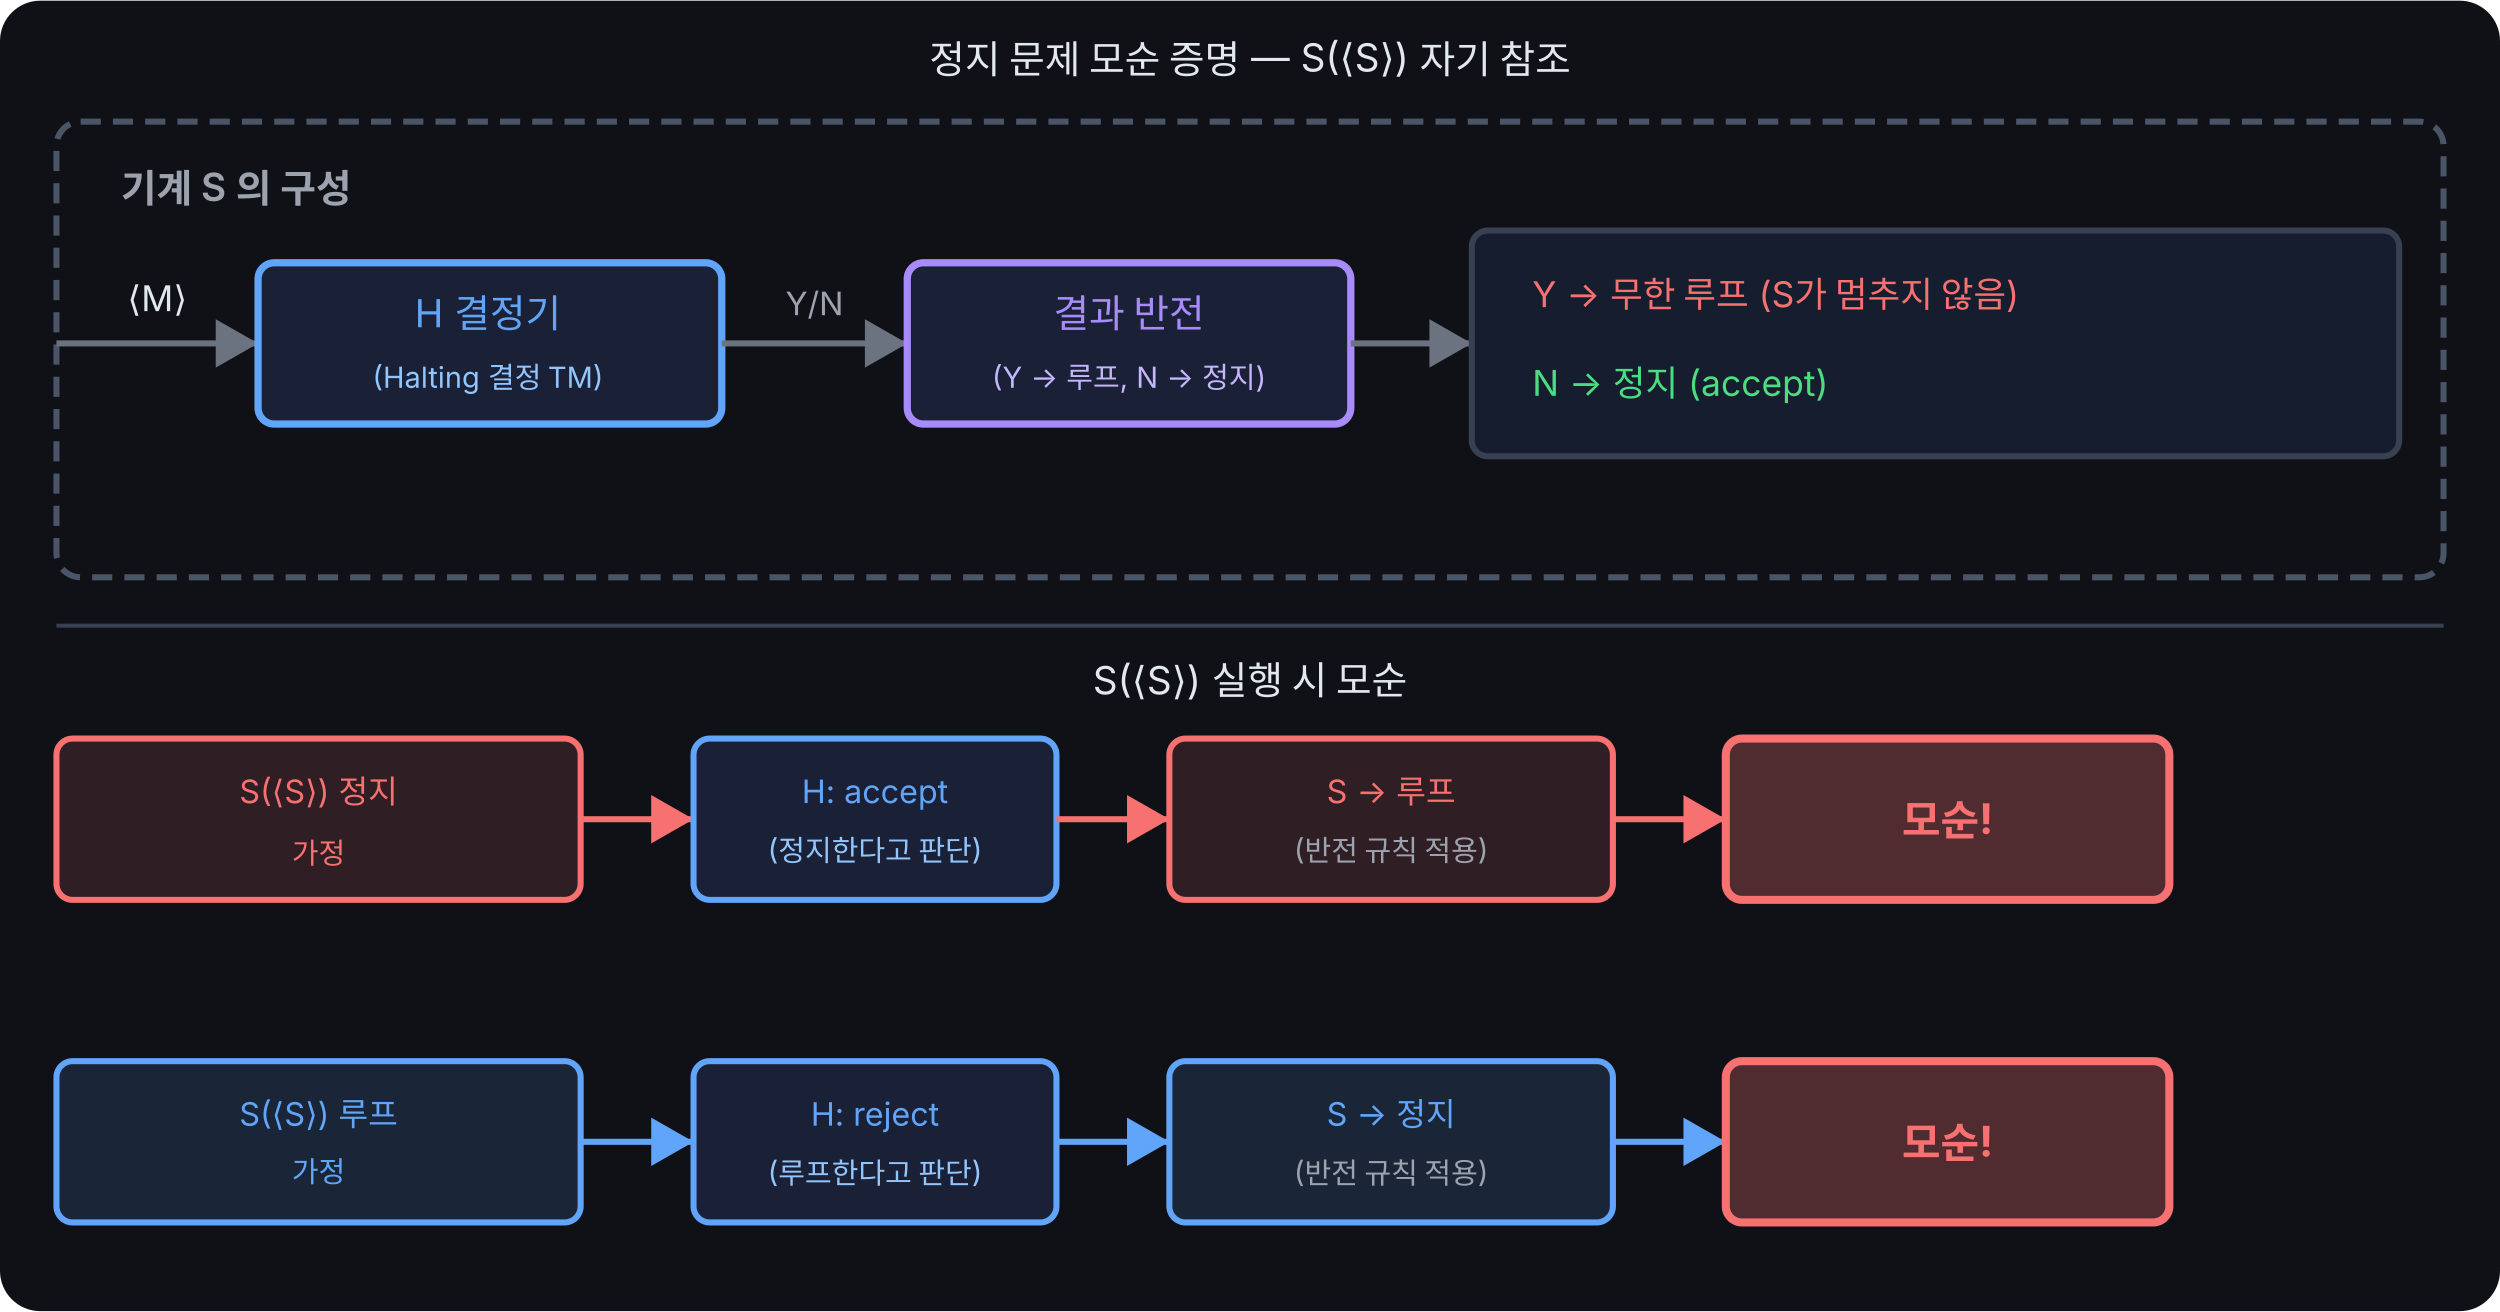
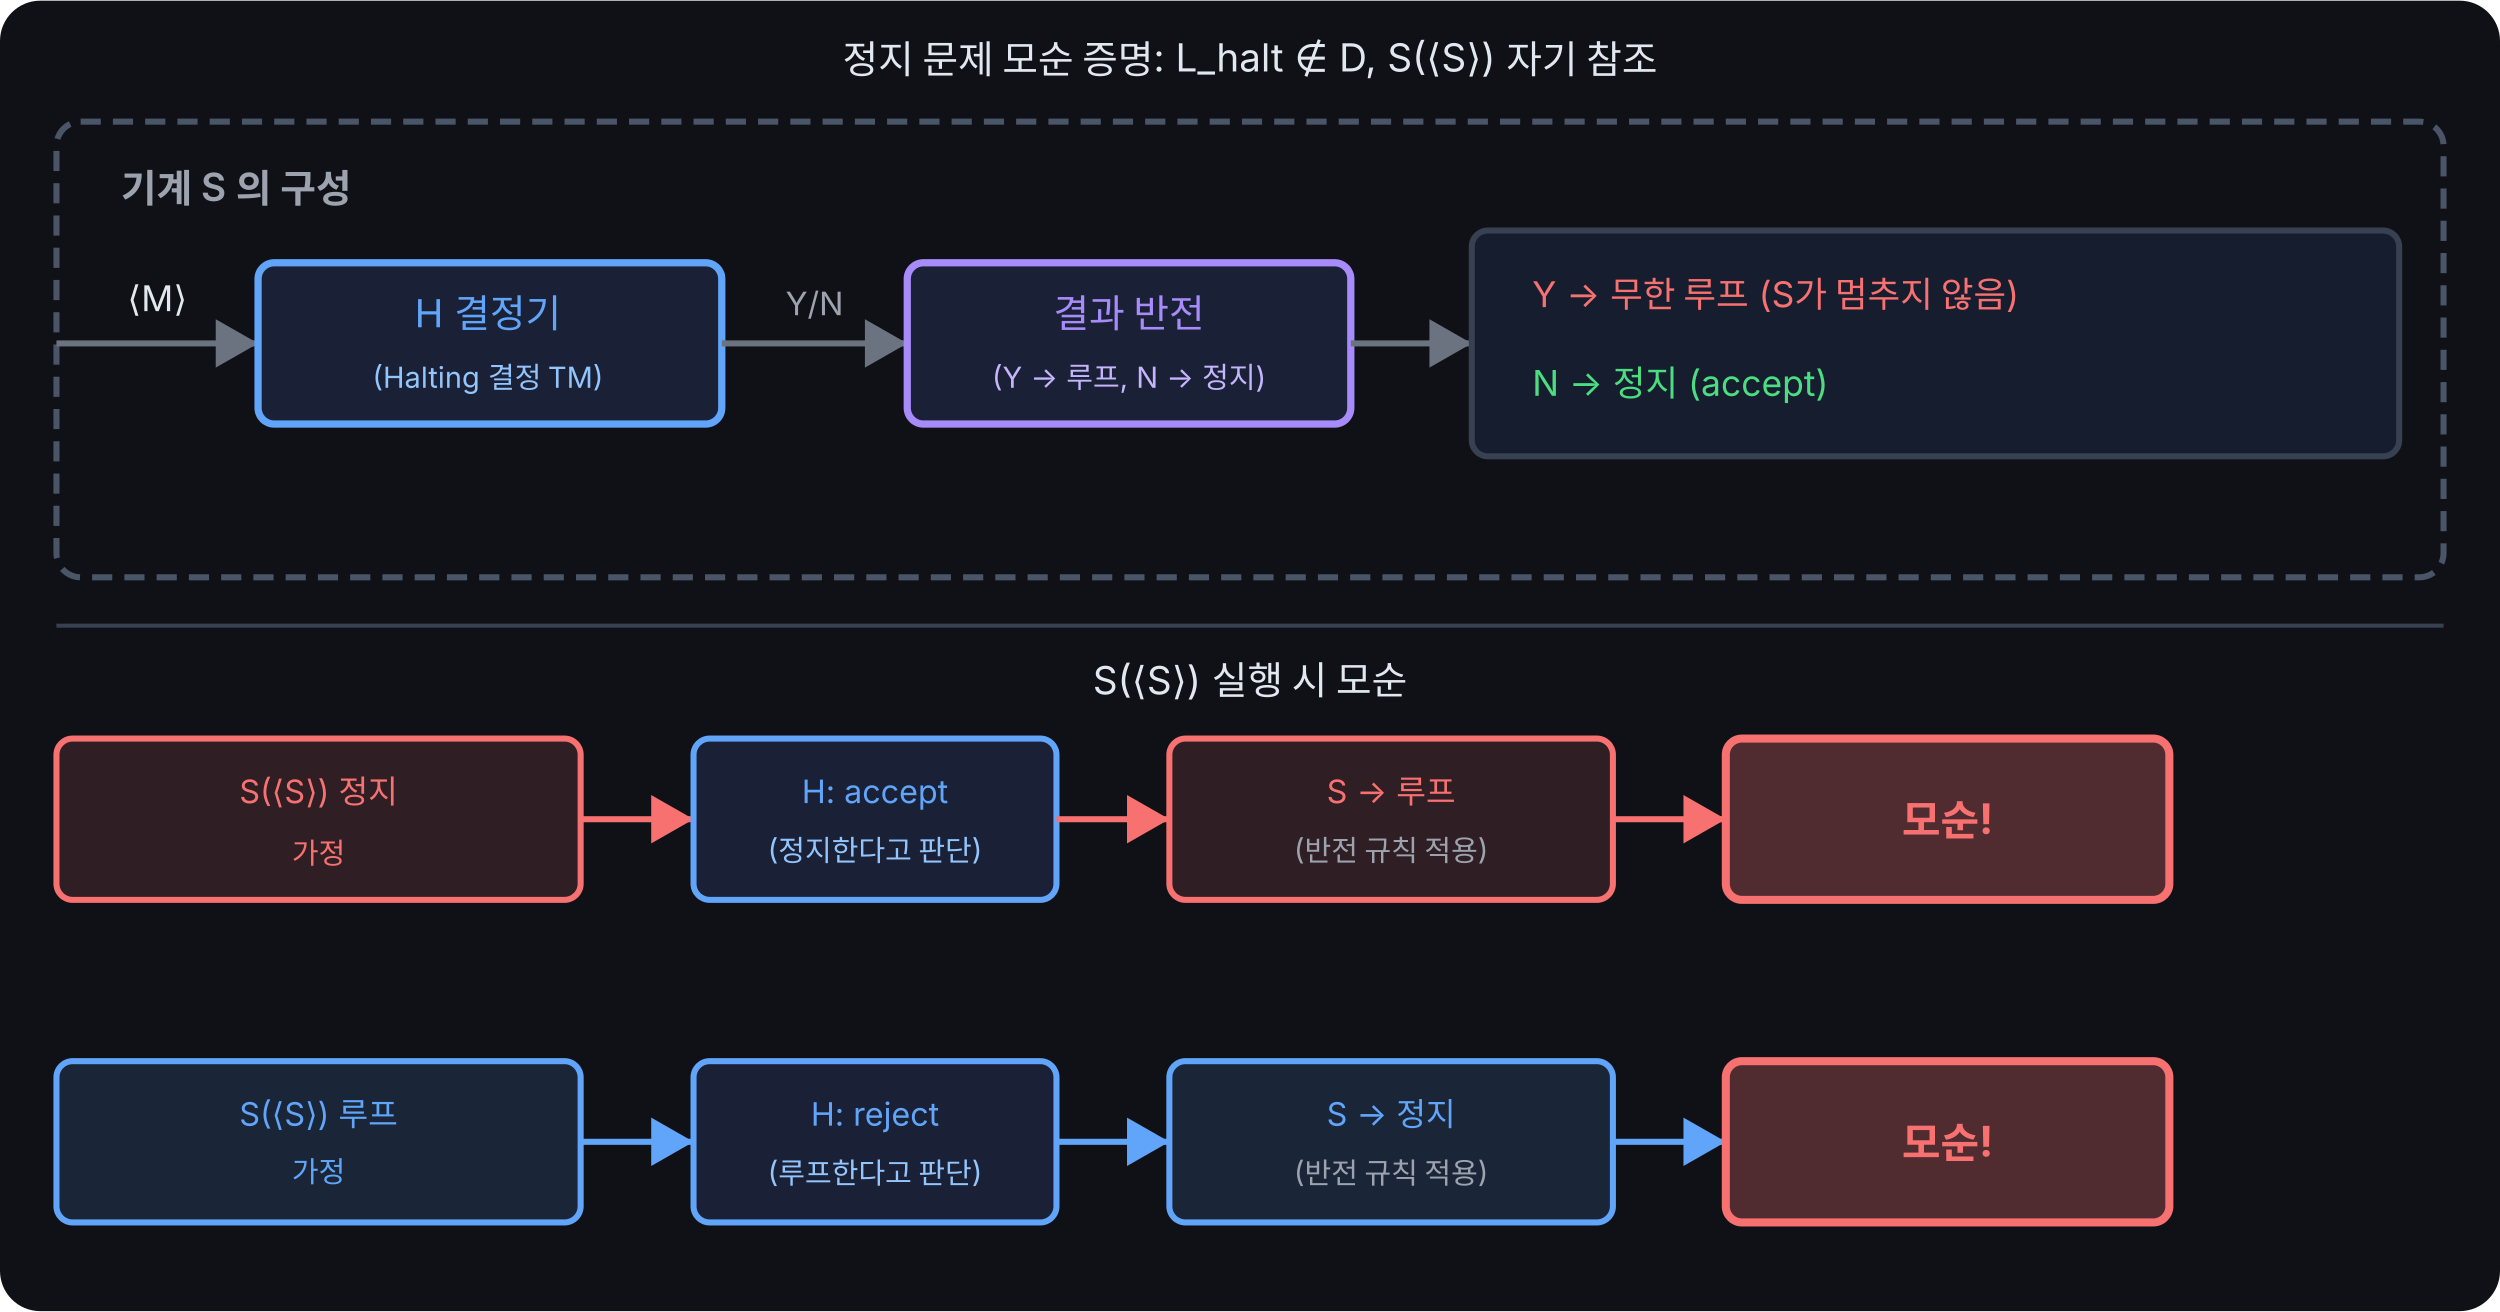
<svg xmlns="http://www.w3.org/2000/svg" viewBox="0 0 620 325" width="930" height="488">
  <rect width="620" height="325" fill="#0f1117" rx="10" />
-   <text x="310" y="18" text-anchor="middle" font-family="system-ui,-apple-system,sans-serif" font-size="9.6" fill="#e2e8f0">정지 문제 모순 증명 — S(⟨S⟩) 자기 참조</text>
+   <text x="310" y="18" text-anchor="middle" font-family="system-ui,-apple-system,sans-serif" font-size="9.6" fill="#e2e8f0">정지 문제 모순 증명: L_halt ∉ D, S(⟨S⟩) 자기 참조</text>
  <defs>
    <marker id="arr" markerWidth="8" markerHeight="8" refX="7" refY="4" orient="auto">
      <polygon points="0,0 7,4 0,8" fill="#6b7280" />
    </marker>
    <marker id="arr-r" markerWidth="8" markerHeight="8" refX="7" refY="4" orient="auto">
      <polygon points="0,0 7,4 0,8" fill="#f87171" />
    </marker>
    <marker id="arr-b" markerWidth="8" markerHeight="8" refX="7" refY="4" orient="auto">
      <polygon points="0,0 7,4 0,8" fill="#60a5fa" />
    </marker>
  </defs>
  <rect x="14" y="30" width="592" height="113" rx="6" fill="none" stroke="#4a5568" stroke-width="1.5" stroke-dasharray="5,3" />
  <text x="30" y="50" font-family="system-ui,-apple-system,sans-serif" font-size="9.6" fill="#9ca3af" font-weight="600">기계 S 의 구성</text>
  <line x1="14" y1="85" x2="64" y2="85" stroke="#6b7280" stroke-width="1.5" marker-end="url(#arr)" />
  <text x="39" y="77" text-anchor="middle" font-family="system-ui,-apple-system,sans-serif" font-size="8.8" fill="#e2e8f0">⟨M⟩</text>
  <rect x="64" y="65" width="115" height="40" rx="4" fill="#1a2035" stroke="#60a5fa" stroke-width="1.8" />
  <text x="121" y="81" text-anchor="middle" font-family="system-ui,-apple-system,sans-serif" font-size="9.6" fill="#60a5fa">H 결정기</text>
  <text x="121" y="96" text-anchor="middle" font-family="system-ui,-apple-system,sans-serif" font-size="7.2" fill="#93c5fd">(Halting 결정 TM)</text>
  <line x1="179" y1="85" x2="225" y2="85" stroke="#6b7280" stroke-width="1.5" marker-end="url(#arr)" />
  <text x="202" y="78" text-anchor="middle" font-family="system-ui,-apple-system,sans-serif" font-size="8" fill="#9ca3af">Y/N</text>
  <rect x="225" y="65" width="110" height="40" rx="4" fill="#1a2035" stroke="#a78bfa" stroke-width="1.8" />
  <text x="280" y="81" text-anchor="middle" font-family="system-ui,-apple-system,sans-serif" font-size="9.6" fill="#a78bfa">결과 반전</text>
  <text x="280" y="96" text-anchor="middle" font-family="system-ui,-apple-system,sans-serif" font-size="7.2" fill="#c4b5fd">(Y → 루프,  N → 정지)</text>
  <line x1="335" y1="85" x2="365" y2="85" stroke="#6b7280" stroke-width="1.5" marker-end="url(#arr)" />
  <rect x="365" y="57" width="230" height="56" rx="4" fill="#161d2e" stroke="#374151" stroke-width="1.5" />
  <text x="380" y="76" font-family="system-ui,-apple-system,sans-serif" font-size="8.8" fill="#f87171">Y → 무한 루프 (S가 멈추지 않음)</text>
  <text x="380" y="98" font-family="system-ui,-apple-system,sans-serif" font-size="8.8" fill="#4ade80">N → 정지 (accept)</text>
  <line x1="14" y1="155" x2="606" y2="155" stroke="#374151" stroke-width="1" />
  <text x="310" y="172" text-anchor="middle" font-family="system-ui,-apple-system,sans-serif" font-size="9.6" fill="#e2e8f0">S(⟨S⟩) 실행 시 모순</text>
  <rect x="14" y="183" width="130" height="40" rx="4" fill="rgba(248,113,113,0.14)" stroke="#f87171" stroke-width="1.5" />
  <text x="79" y="199" text-anchor="middle" font-family="system-ui,-apple-system,sans-serif" font-size="8" fill="#f87171">S(⟨S⟩) 정지</text>
  <text x="79" y="214" text-anchor="middle" font-family="system-ui,-apple-system,sans-serif" font-size="7.2" fill="#f87171">가정</text>
  <line x1="144" y1="203" x2="172" y2="203" stroke="#f87171" stroke-width="1.5" marker-end="url(#arr-r)" />
  <rect x="172" y="183" width="90" height="40" rx="4" fill="#1a2035" stroke="#60a5fa" stroke-width="1.5" />
  <text x="217" y="199" text-anchor="middle" font-family="system-ui,-apple-system,sans-serif" font-size="8" fill="#60a5fa">H: accept</text>
  <text x="217" y="213" text-anchor="middle" font-family="system-ui,-apple-system,sans-serif" font-size="7.2" fill="#93c5fd">(정지한다고 판단)</text>
  <line x1="262" y1="203" x2="290" y2="203" stroke="#f87171" stroke-width="1.5" marker-end="url(#arr-r)" />
  <rect x="290" y="183" width="110" height="40" rx="4" fill="rgba(248,113,113,0.14)" stroke="#f87171" stroke-width="1.5" />
  <text x="345" y="199" text-anchor="middle" font-family="system-ui,-apple-system,sans-serif" font-size="8" fill="#f87171">S → 루프</text>
  <text x="345" y="213" text-anchor="middle" font-family="system-ui,-apple-system,sans-serif" font-size="7.2" fill="#9ca3af">(반전 규칙 적용)</text>
  <line x1="400" y1="203" x2="428" y2="203" stroke="#f87171" stroke-width="1.5" marker-end="url(#arr-r)" />
  <rect x="428" y="183" width="110" height="40" rx="4" fill="rgba(248,113,113,0.28)" stroke="#f87171" stroke-width="2" />
  <text x="483" y="207" text-anchor="middle" font-family="system-ui,-apple-system,sans-serif" font-size="10.4" font-weight="700" fill="#f87171">모순!</text>
  <rect x="14" y="263" width="130" height="40" rx="4" fill="rgba(96,165,250,0.14)" stroke="#60a5fa" stroke-width="1.5" />
  <text x="79" y="279" text-anchor="middle" font-family="system-ui,-apple-system,sans-serif" font-size="8" fill="#60a5fa">S(⟨S⟩) 루프</text>
  <text x="79" y="293" text-anchor="middle" font-family="system-ui,-apple-system,sans-serif" font-size="7.2" fill="#60a5fa">가정</text>
  <line x1="144" y1="283" x2="172" y2="283" stroke="#60a5fa" stroke-width="1.5" marker-end="url(#arr-b)" />
  <rect x="172" y="263" width="90" height="40" rx="4" fill="#1a2035" stroke="#60a5fa" stroke-width="1.5" />
  <text x="217" y="279" text-anchor="middle" font-family="system-ui,-apple-system,sans-serif" font-size="8" fill="#60a5fa">H: reject</text>
  <text x="217" y="293" text-anchor="middle" font-family="system-ui,-apple-system,sans-serif" font-size="7.2" fill="#93c5fd">(루프한다고 판단)</text>
  <line x1="262" y1="283" x2="290" y2="283" stroke="#60a5fa" stroke-width="1.5" marker-end="url(#arr-b)" />
  <rect x="290" y="263" width="110" height="40" rx="4" fill="rgba(96,165,250,0.14)" stroke="#60a5fa" stroke-width="1.5" />
  <text x="345" y="279" text-anchor="middle" font-family="system-ui,-apple-system,sans-serif" font-size="8" fill="#60a5fa">S → 정지</text>
  <text x="345" y="293" text-anchor="middle" font-family="system-ui,-apple-system,sans-serif" font-size="7.2" fill="#9ca3af">(반전 규칙 적용)</text>
  <line x1="400" y1="283" x2="428" y2="283" stroke="#60a5fa" stroke-width="1.5" marker-end="url(#arr-b)" />
  <rect x="428" y="263" width="110" height="40" rx="4" fill="rgba(248,113,113,0.28)" stroke="#f87171" stroke-width="2" />
  <text x="483" y="287" text-anchor="middle" font-family="system-ui,-apple-system,sans-serif" font-size="10.4" font-weight="700" fill="#f87171">모순!</text>
</svg>
